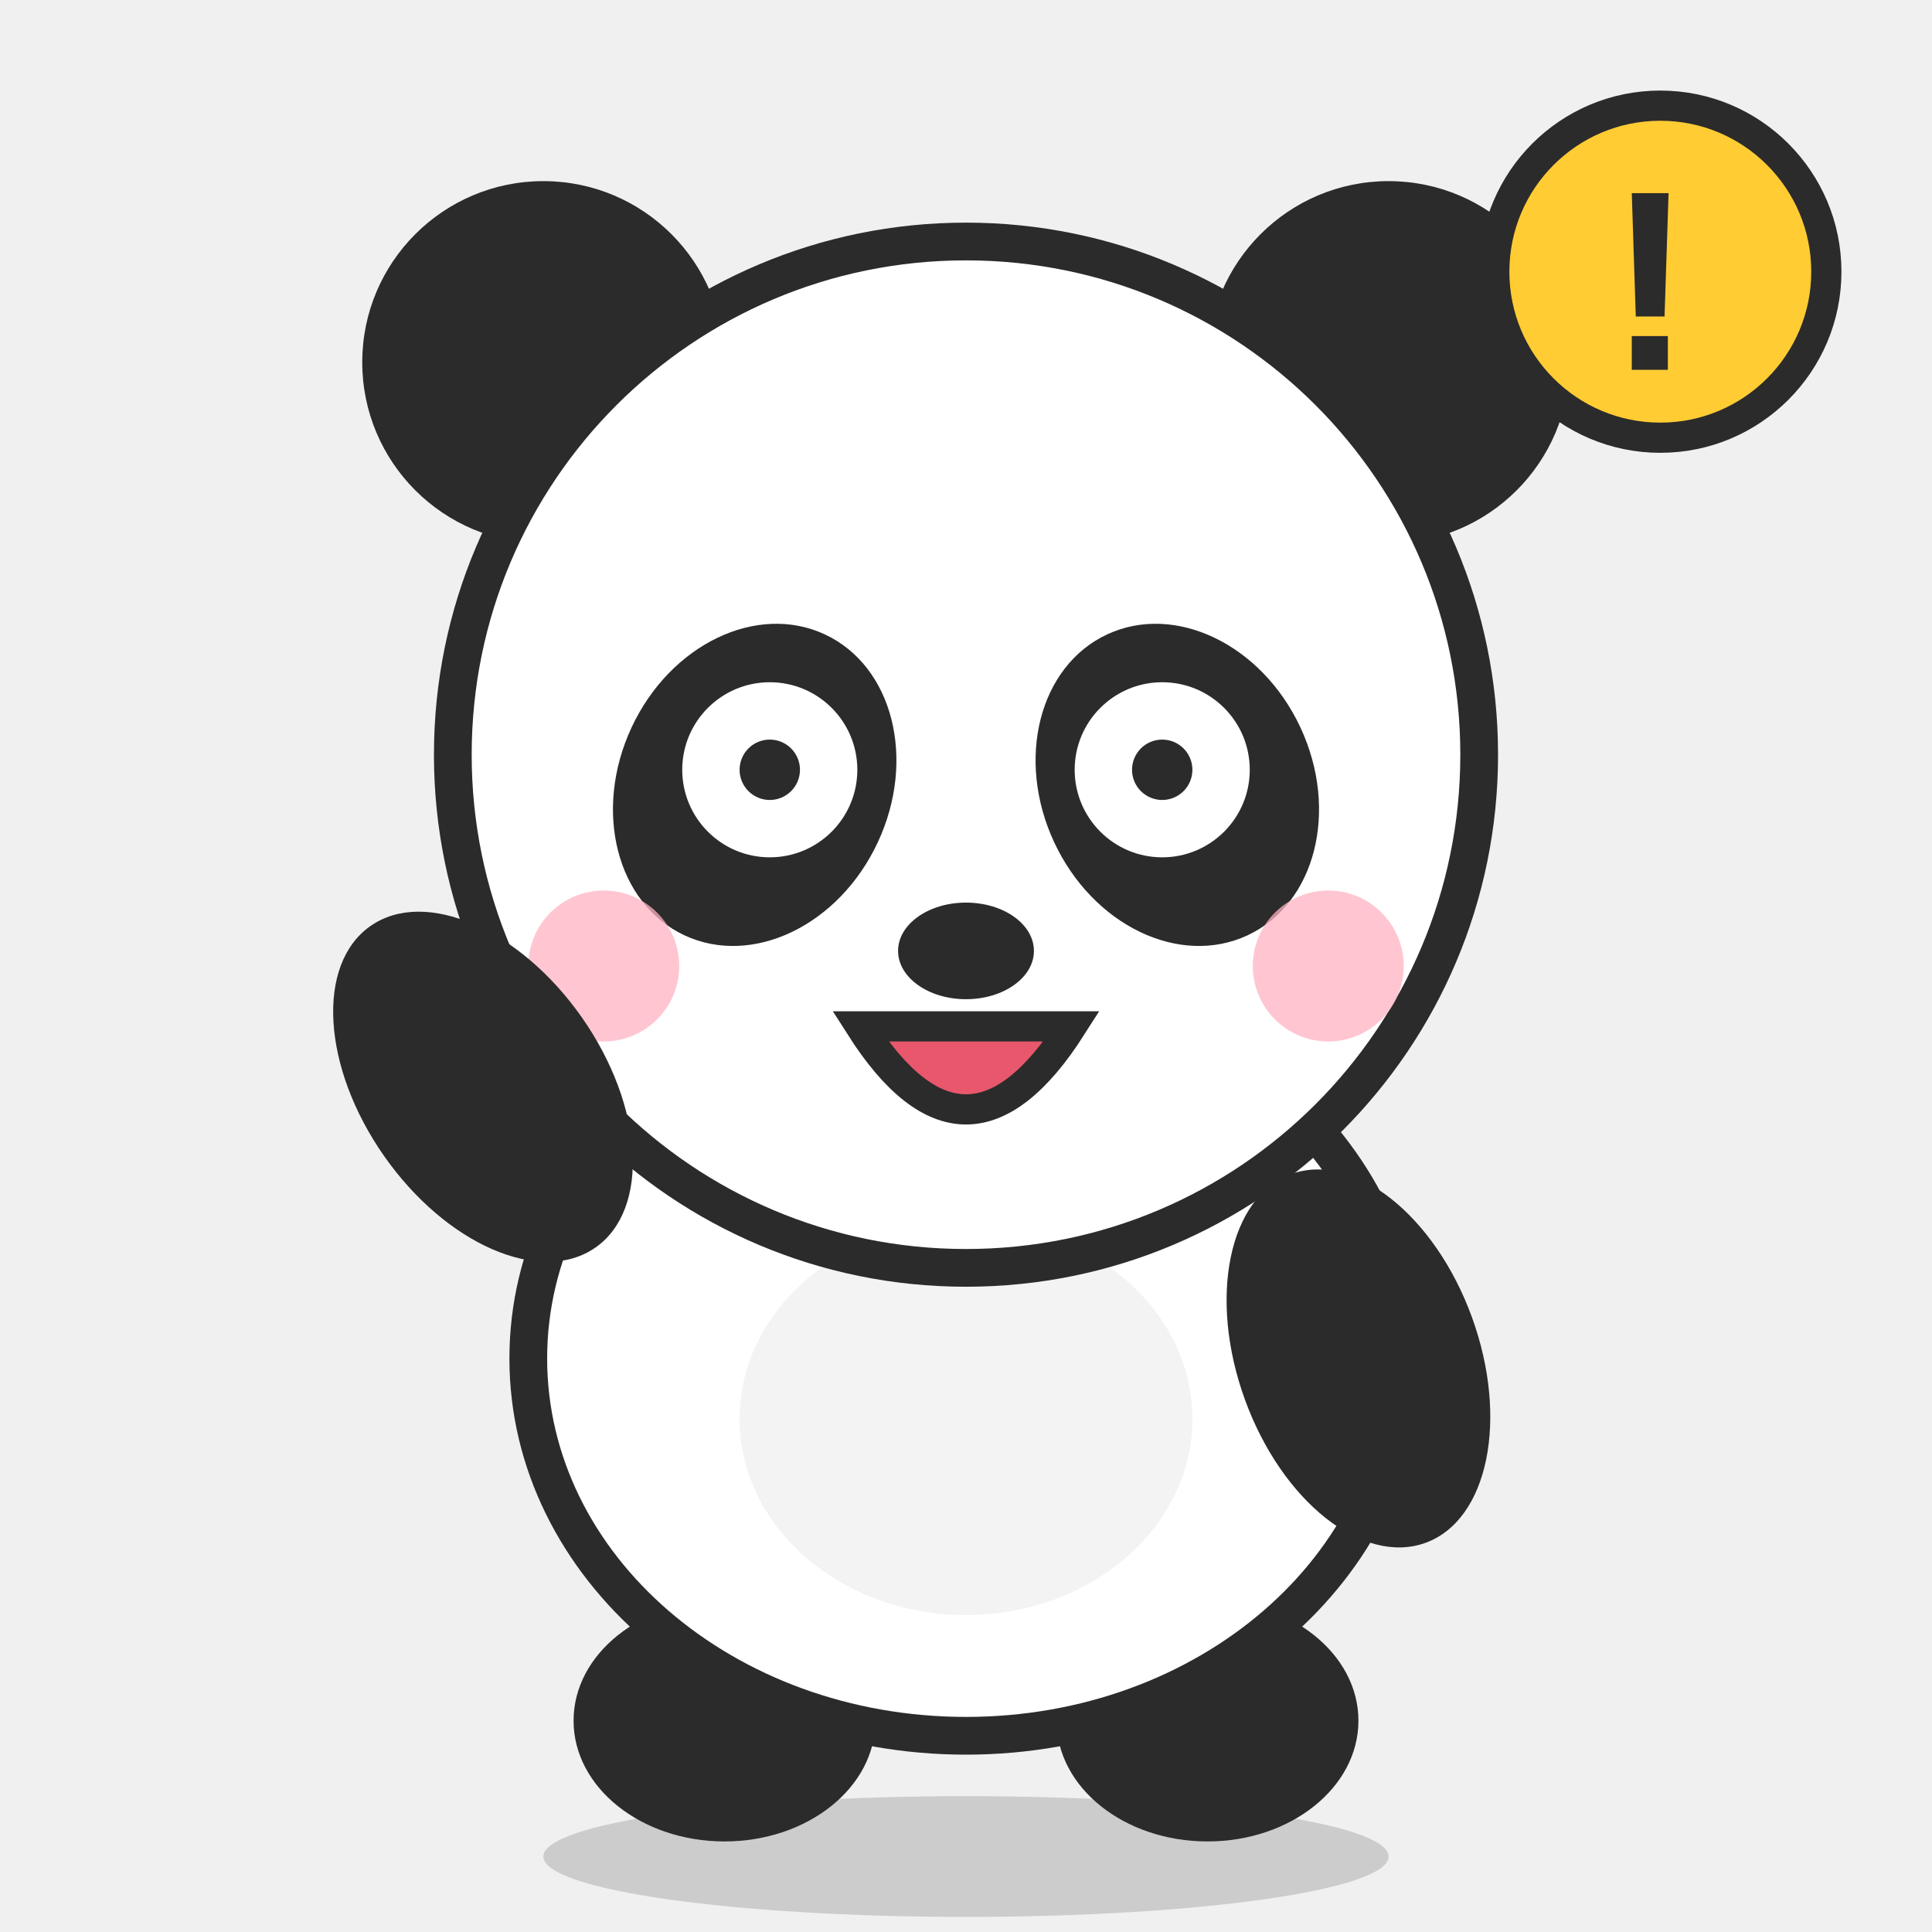
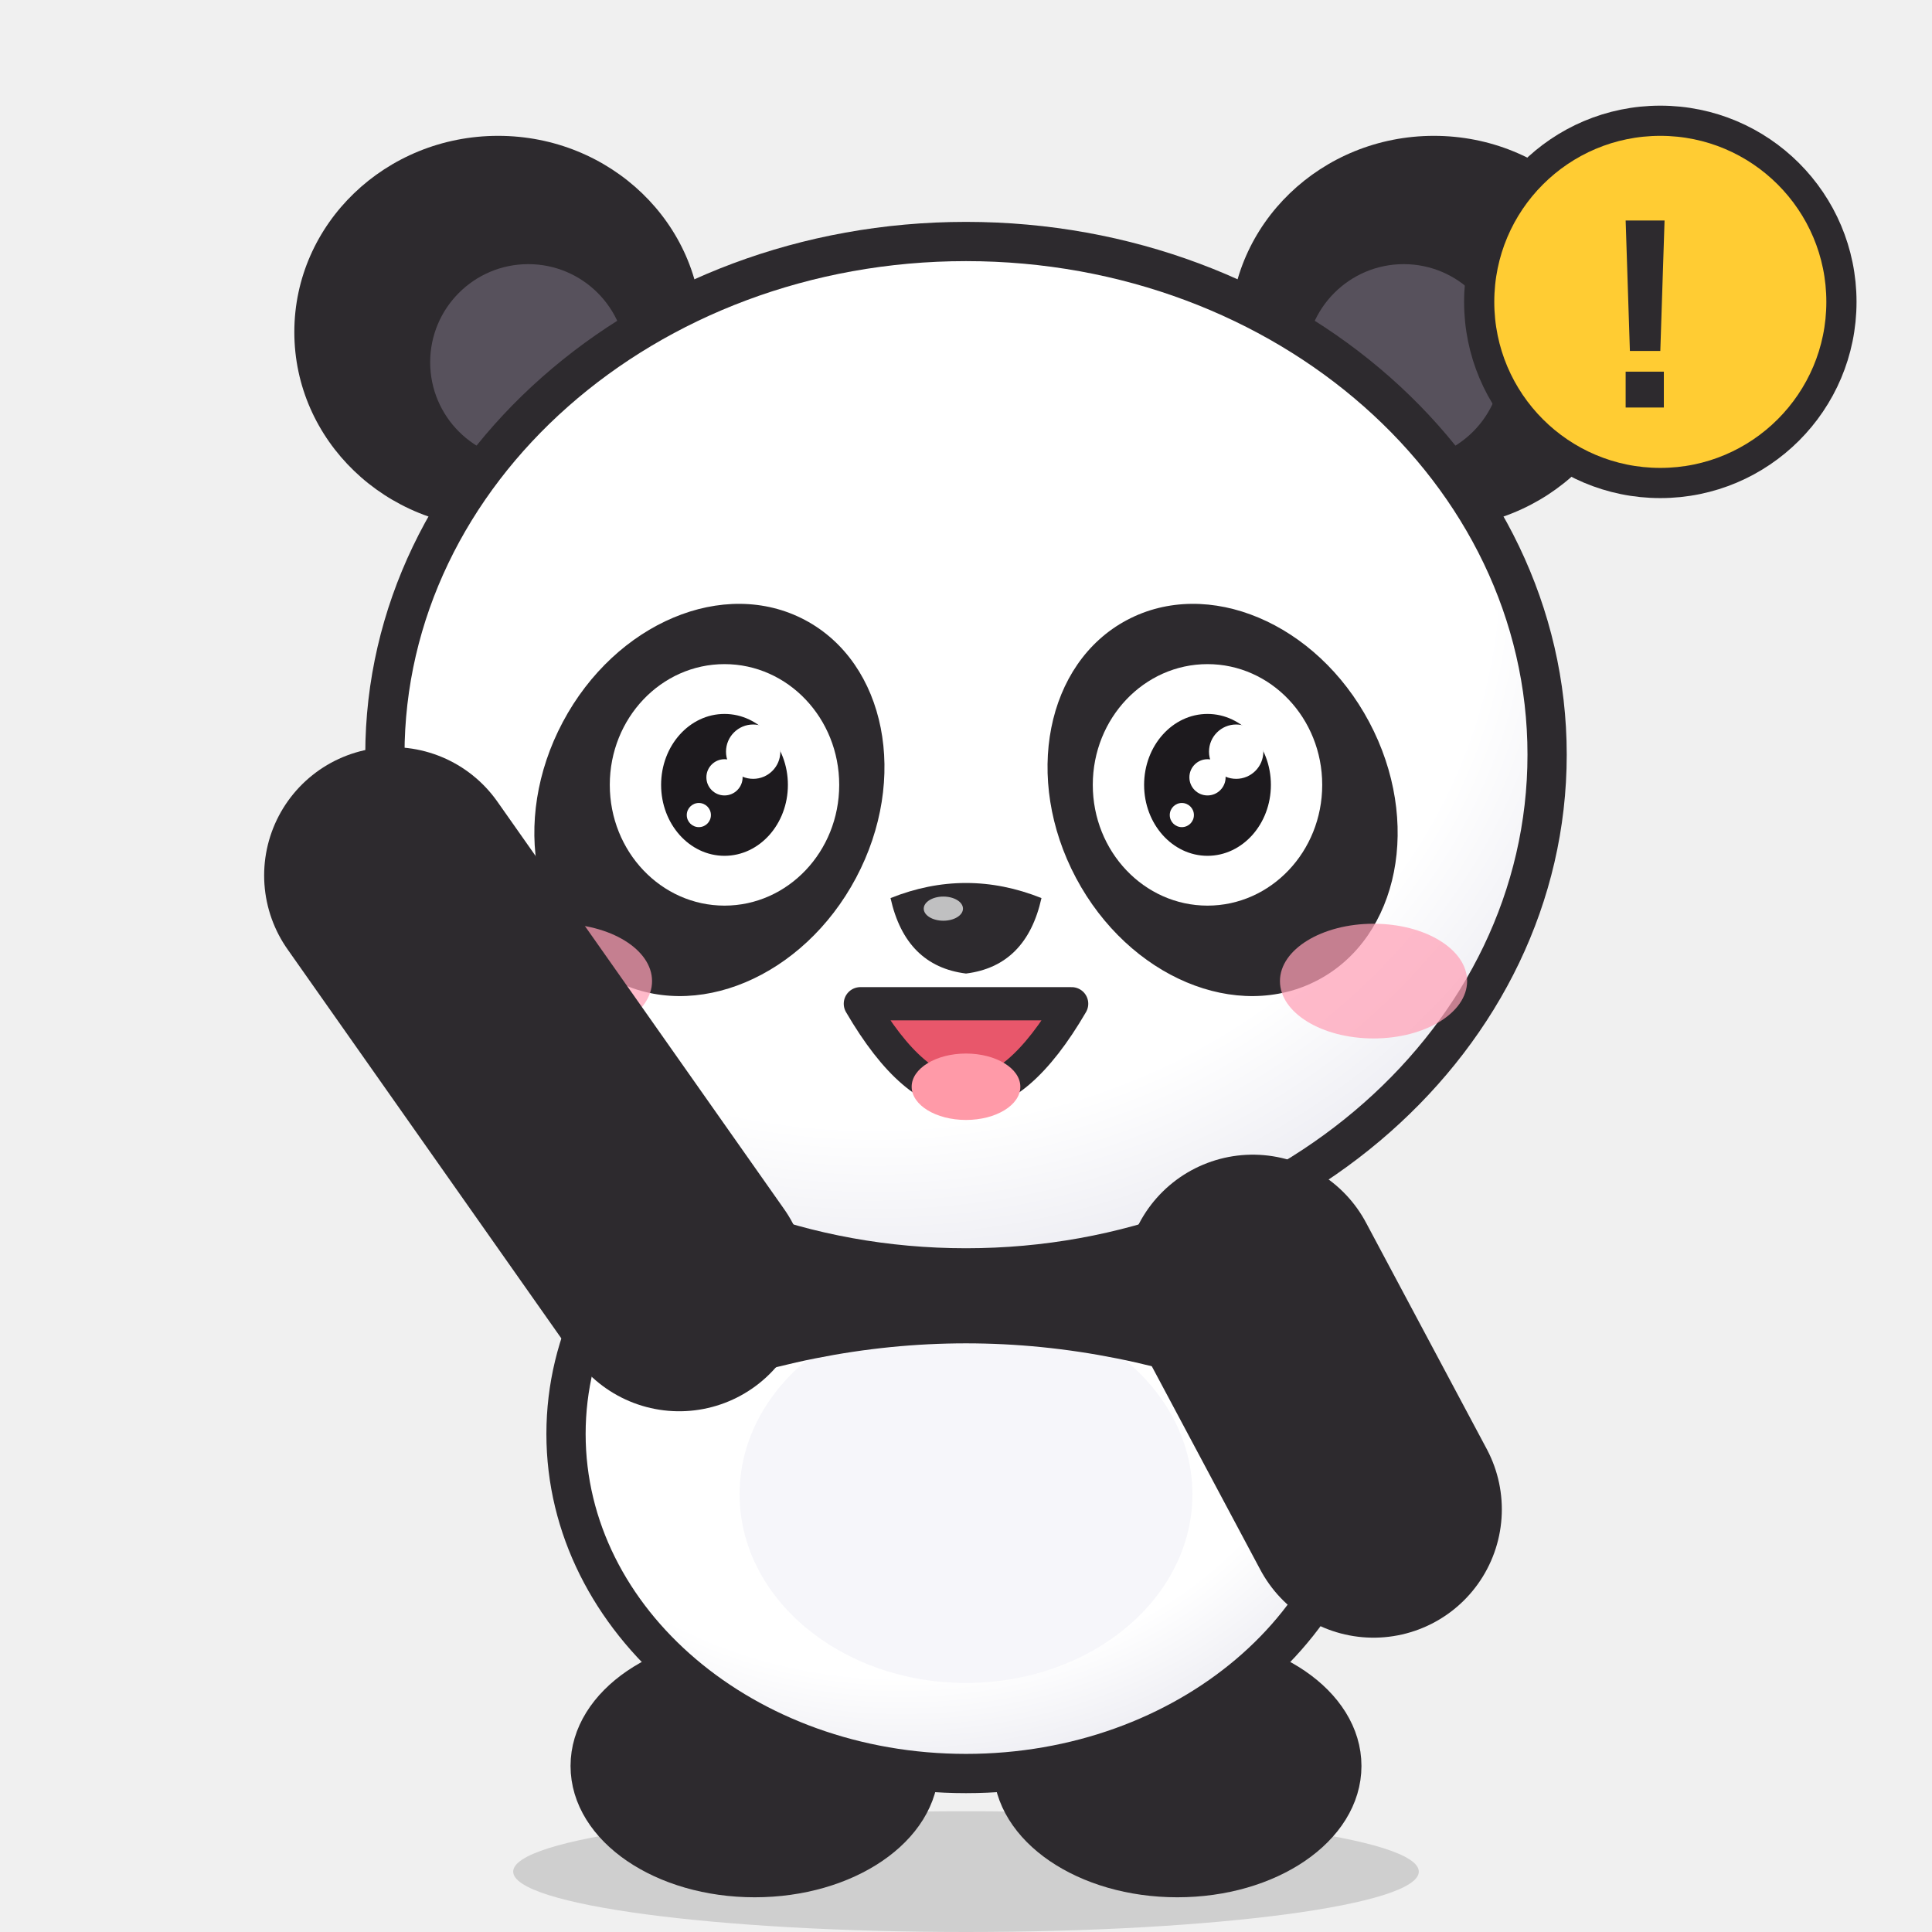
<svg xmlns="http://www.w3.org/2000/svg" viewBox="0 0 128 128" width="128" height="128">
-   <ellipse cx="64" cy="123" rx="28" ry="4" fill="#000" opacity=".15" />
-   <ellipse cx="48" cy="114" rx="10" ry="8" fill="#2b2b2b" transform="rotate(0 48 114)" />
-   <ellipse cx="80" cy="114" rx="10" ry="8" fill="#2b2b2b" transform="rotate(0 80 114)" />
-   <ellipse cx="64" cy="90" rx="29" ry="25" fill="#ffffff" stroke="#2b2b2b" stroke-width="2.5" />
-   <ellipse cx="64" cy="94" rx="15" ry="13" fill="#f3f3f3" />
-   <circle cx="36" cy="24" r="12" fill="#2b2b2b" />
-   <circle cx="92" cy="24" r="12" fill="#2b2b2b" />
-   <circle cx="64" cy="50" r="34" fill="#ffffff" stroke="#2b2b2b" stroke-width="2.5" />
-   <ellipse cx="50" cy="52" rx="9" ry="11" fill="#2b2b2b" transform="rotate(25 50 52)" />
-   <ellipse cx="78" cy="52" rx="9" ry="11" fill="#2b2b2b" transform="rotate(-25 78 52)" />
-   <circle cx="51" cy="51" r="5.8" fill="#fff" />
-   <circle cx="51" cy="51" r="2" fill="#2b2b2b" />
-   <circle cx="77" cy="51" r="5.8" fill="#fff" />
-   <circle cx="77" cy="51" r="2" fill="#2b2b2b" />
-   <ellipse cx="64" cy="63" rx="4.5" ry="3.2" fill="#2b2b2b" />
-   <path d="M57 68 q7 11 14 0 z" fill="#e8576b" stroke="#2b2b2b" stroke-width="2" stroke-linecap="round" />
-   <ellipse cx="40" cy="64" rx="5" ry="5" fill="#ffb3c1" opacity=".75" />
-   <ellipse cx="88" cy="64" rx="5" ry="5" fill="#ffb3c1" opacity=".75" />
-   <ellipse cx="32" cy="72" rx="8" ry="13" fill="#2b2b2b" transform="rotate(-35 32 72)" />
-   <ellipse cx="90" cy="90" rx="8" ry="13" fill="#2b2b2b" transform="rotate(-20 90 90)" />
-   <circle cx="110" cy="18" r="11" fill="#ffcc33" stroke="#2b2b2b" stroke-width="2" />
-   <text x="106.5" y="24.5" font-family="Segoe UI, Arial, sans-serif" font-weight="700" font-size="17" fill="#2b2b2b">!</text>
+   <defs>
+     <radialGradient id="furpandaalert0" cx="42%" cy="32%" r="75%">
+       <stop offset="0" stop-color="#ffffff" />
+       <stop offset="0.72" stop-color="#ffffff" />
+       <stop offset="1" stop-color="#e6e6ee" />
+     </radialGradient>
+   </defs>
+   <ellipse cx="64" cy="124" rx="30" ry="4" fill="#000" opacity=".14" />
+   <g transform="translate(0 0) scale(1) rotate(0 64 122)">
+     <ellipse cx="50" cy="117" rx="11" ry="7.5" fill="#2d2a2e" stroke="#2d2a2e" stroke-width="2.4" transform="rotate(0 50 117)" />
+     <ellipse cx="78" cy="117" rx="11" ry="7.5" fill="#2d2a2e" stroke="#2d2a2e" stroke-width="2.4" transform="rotate(0 78 117)" />
+     <ellipse cx="64" cy="95" rx="26.5" ry="22.5" fill="url(#furpandaalert0)" stroke="#2d2a2e" stroke-width="2.6" />
+     <ellipse cx="64" cy="99" rx="15" ry="12.5" fill="#f6f6fa" />
+     <path d="M38 83 q26 -12 52 0 q-2 8 -6 10 q-20 -8 -40 0 q-4 -2 -6 -10z" fill="#2d2a2e" />
+     <g transform="rotate(0 38 30)">
+       <ellipse cx="33" cy="22" rx="13.5" ry="13" fill="#2d2a2e" />
+       <ellipse cx="35" cy="24" rx="6.5" ry="6.5" fill="#57515c" />
+     </g>
+     <g transform="rotate(0 90 30)">
+       <ellipse cx="95" cy="22" rx="13.5" ry="13" fill="#2d2a2e" />
+       <ellipse cx="93" cy="24" rx="6.5" ry="6.5" fill="#57515c" />
+     </g>
+     <ellipse cx="64" cy="50" rx="38.5" ry="34" fill="url(#furpandaalert0)" stroke="#2d2a2e" stroke-width="2.6" />
+     <ellipse cx="47" cy="53" rx="11" ry="13.5" fill="#2d2a2e" transform="rotate(28 47 53)" />
+     <ellipse cx="81" cy="53" rx="11" ry="13.5" fill="#2d2a2e" transform="rotate(-28 81 53)" />
+     <ellipse cx="48" cy="52" rx="7.6" ry="8" fill="#fff" />
+     <ellipse cx="48" cy="52" rx="4.2" ry="4.7" fill="#1d1a1e" />
+     <ellipse cx="49.9" cy="49.8" rx="1.8" ry="1.8" fill="#fff" />
+     <ellipse cx="46.3" cy="54" rx="0.8" ry="0.8" fill="#fff" />
+     <ellipse cx="48" cy="51.5" rx="1.2" ry="1.2" fill="#fff" />
+     <ellipse cx="80" cy="52" rx="7.6" ry="8" fill="#fff" />
+     <ellipse cx="80" cy="52" rx="4.2" ry="4.7" fill="#1d1a1e" />
+     <ellipse cx="81.9" cy="49.8" rx="1.8" ry="1.8" fill="#fff" />
+     <ellipse cx="78.3" cy="54" rx="0.8" ry="0.8" fill="#fff" />
+     <ellipse cx="80" cy="51.5" rx="1.2" ry="1.2" fill="#fff" />
+     <ellipse cx="37" cy="65" rx="6.2" ry="3.8" fill="#ff9fb6" opacity="0.72" />
+     <ellipse cx="91" cy="65" rx="6.2" ry="3.8" fill="#ff9fb6" opacity="0.72" />
+     <path d="M59 59.5 q5 -2 10 0 q-1 4.5 -5 5 q-4 -0.5 -5 -5z" fill="#2d2a2e" />
+     <ellipse cx="62.5" cy="60.2" rx="1.3" ry="0.8" fill="#fff" opacity=".7" />
+     <path d="M57 66.5 q7 12 14 0 z" fill="#e8576b" stroke="#2d2a2e" stroke-width="2.2" stroke-linecap="round" stroke-linejoin="round" />
+     <ellipse cx="64" cy="72" rx="3.6" ry="2.2" fill="#ff9aa8" />
+     <line x1="45" y1="85" x2="26" y2="58" stroke-linecap="round" stroke="#2d2a2e" stroke-width="17" />
+     <line x1="45" y1="85" x2="26" y2="58" stroke-linecap="round" stroke="#2d2a2e" stroke-width="12" />
+     <line x1="83" y1="85" x2="91" y2="100" stroke-linecap="round" stroke="#2d2a2e" stroke-width="17" />
+     <line x1="83" y1="85" x2="91" y2="100" stroke-linecap="round" stroke="#2d2a2e" stroke-width="12" />
+     <ellipse cx="110" cy="20" rx="12" ry="12" fill="#ffcc33" stroke="#2d2a2e" stroke-width="2" />
+     <text x="106" y="27" font-family="Segoe UI, Arial, sans-serif" font-weight="700" font-size="18" fill="#2d2a2e">!</text>
+   </g>
</svg>
